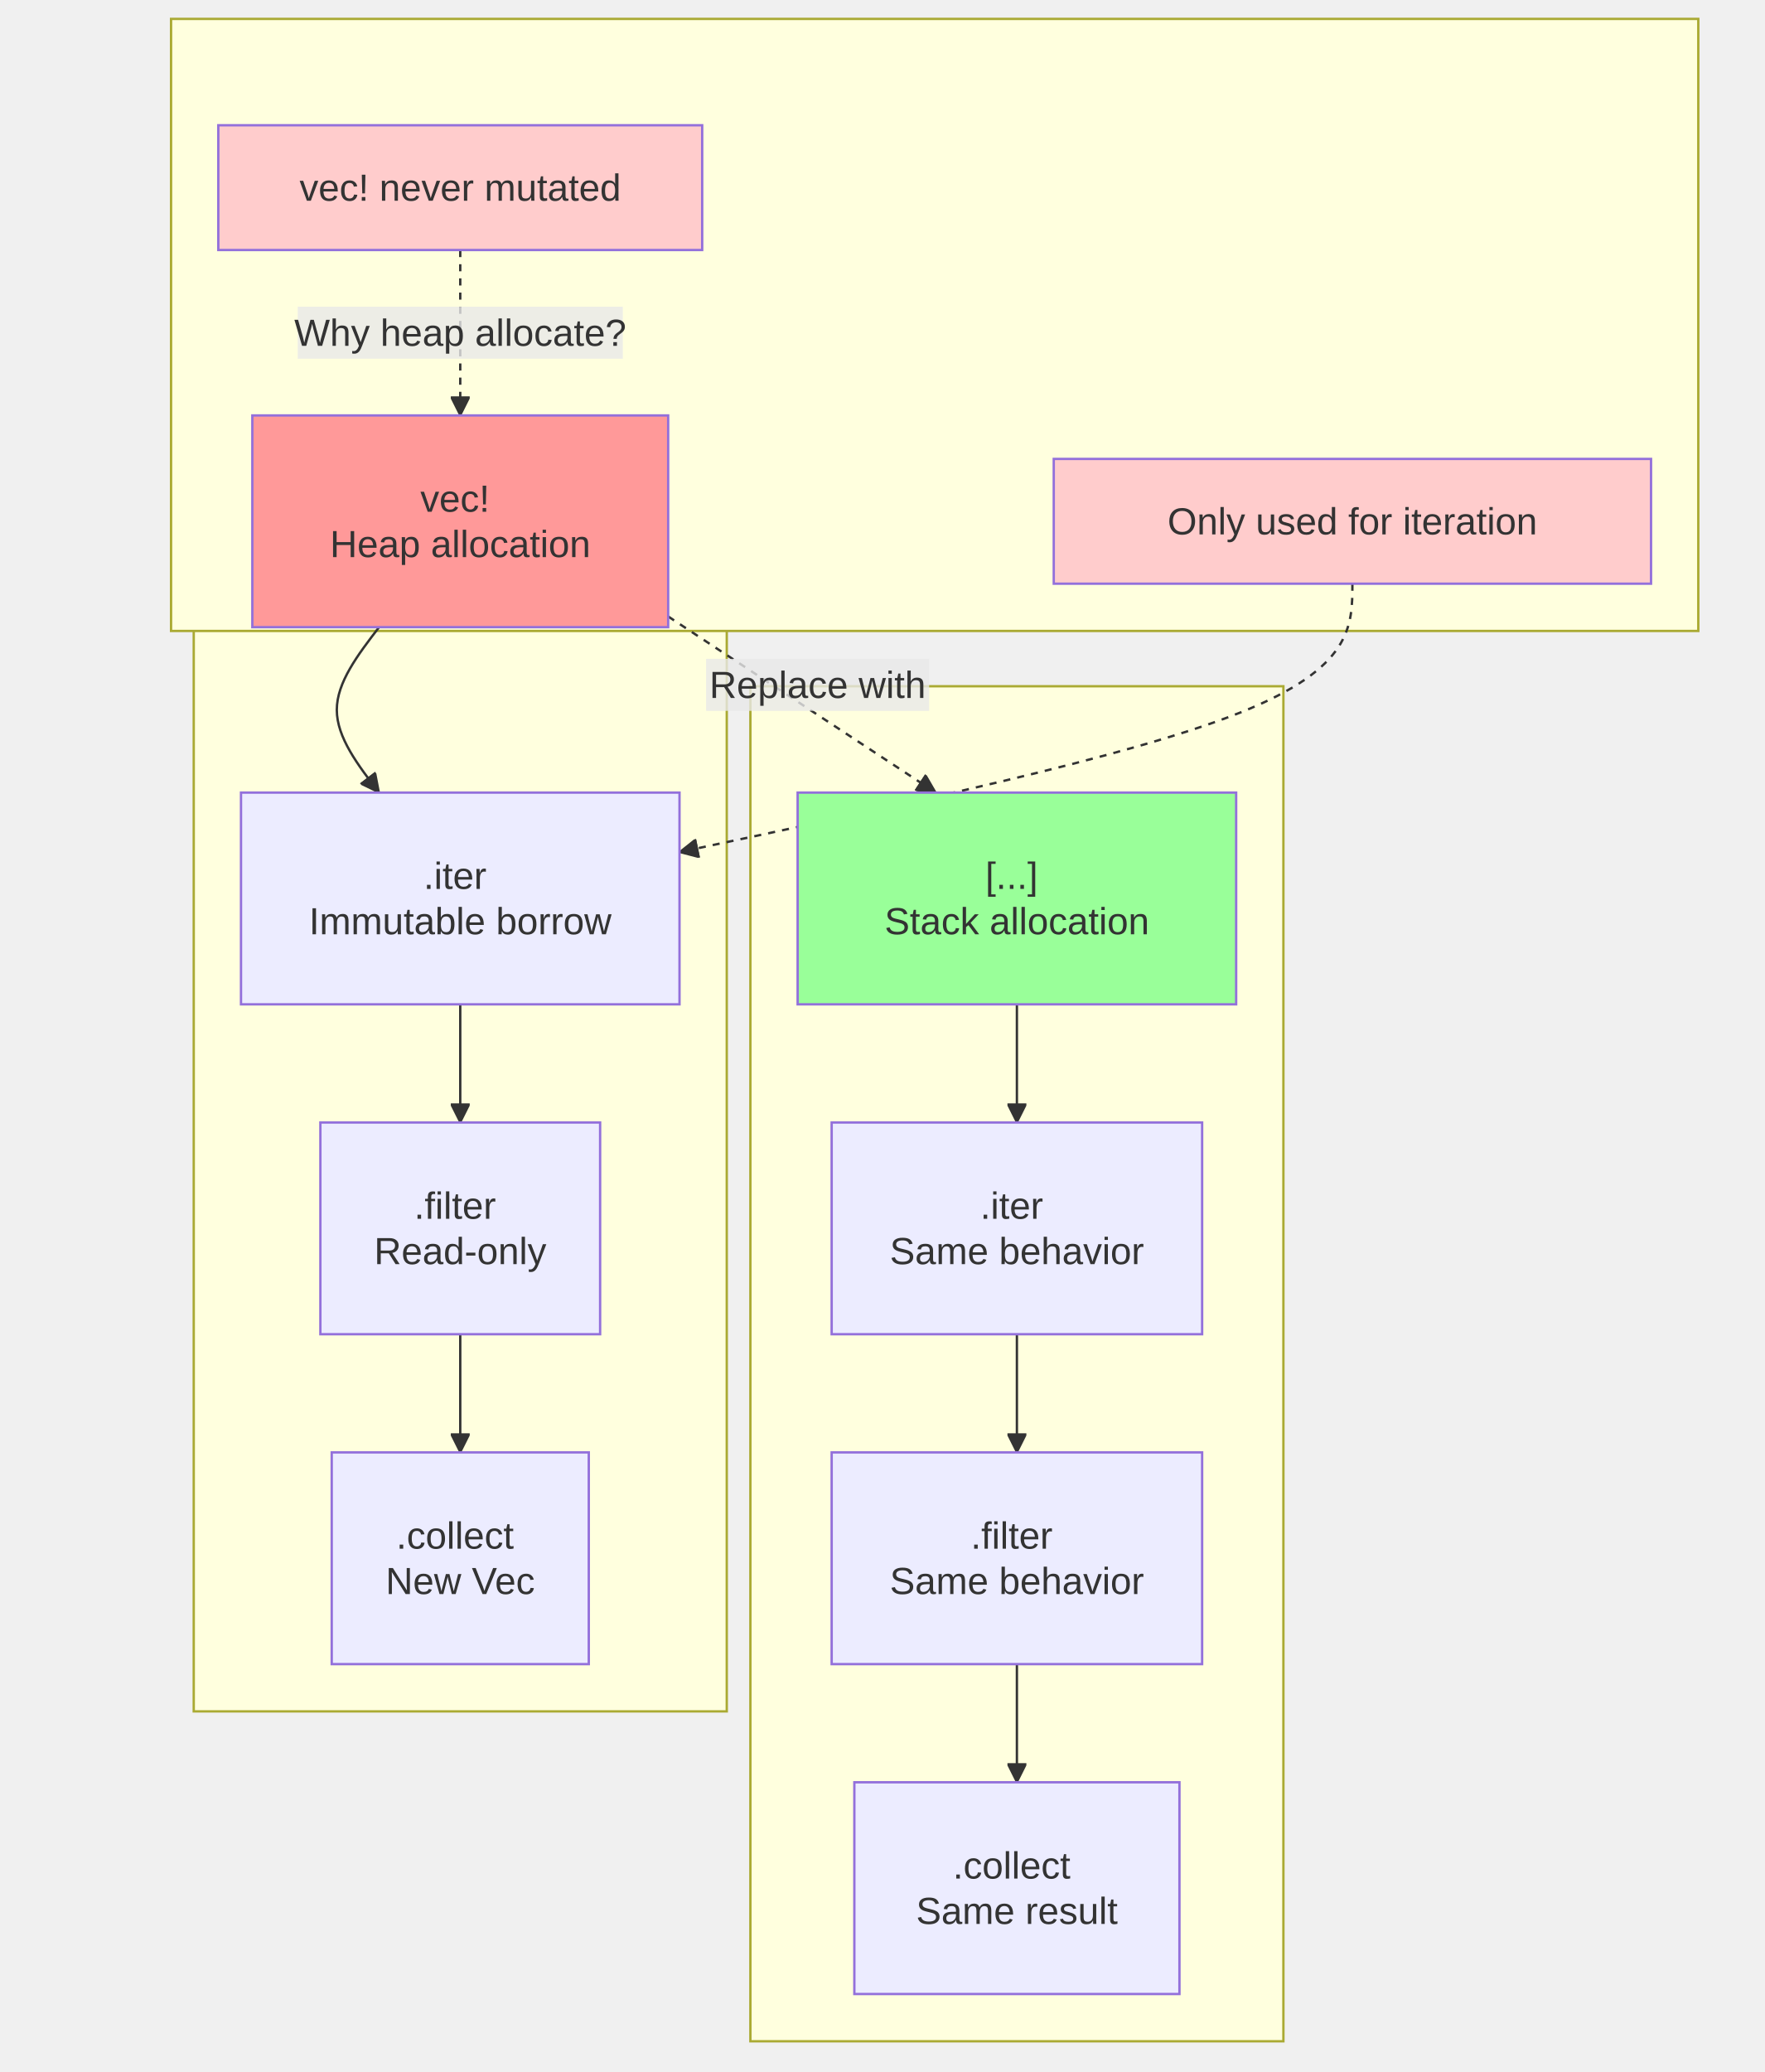
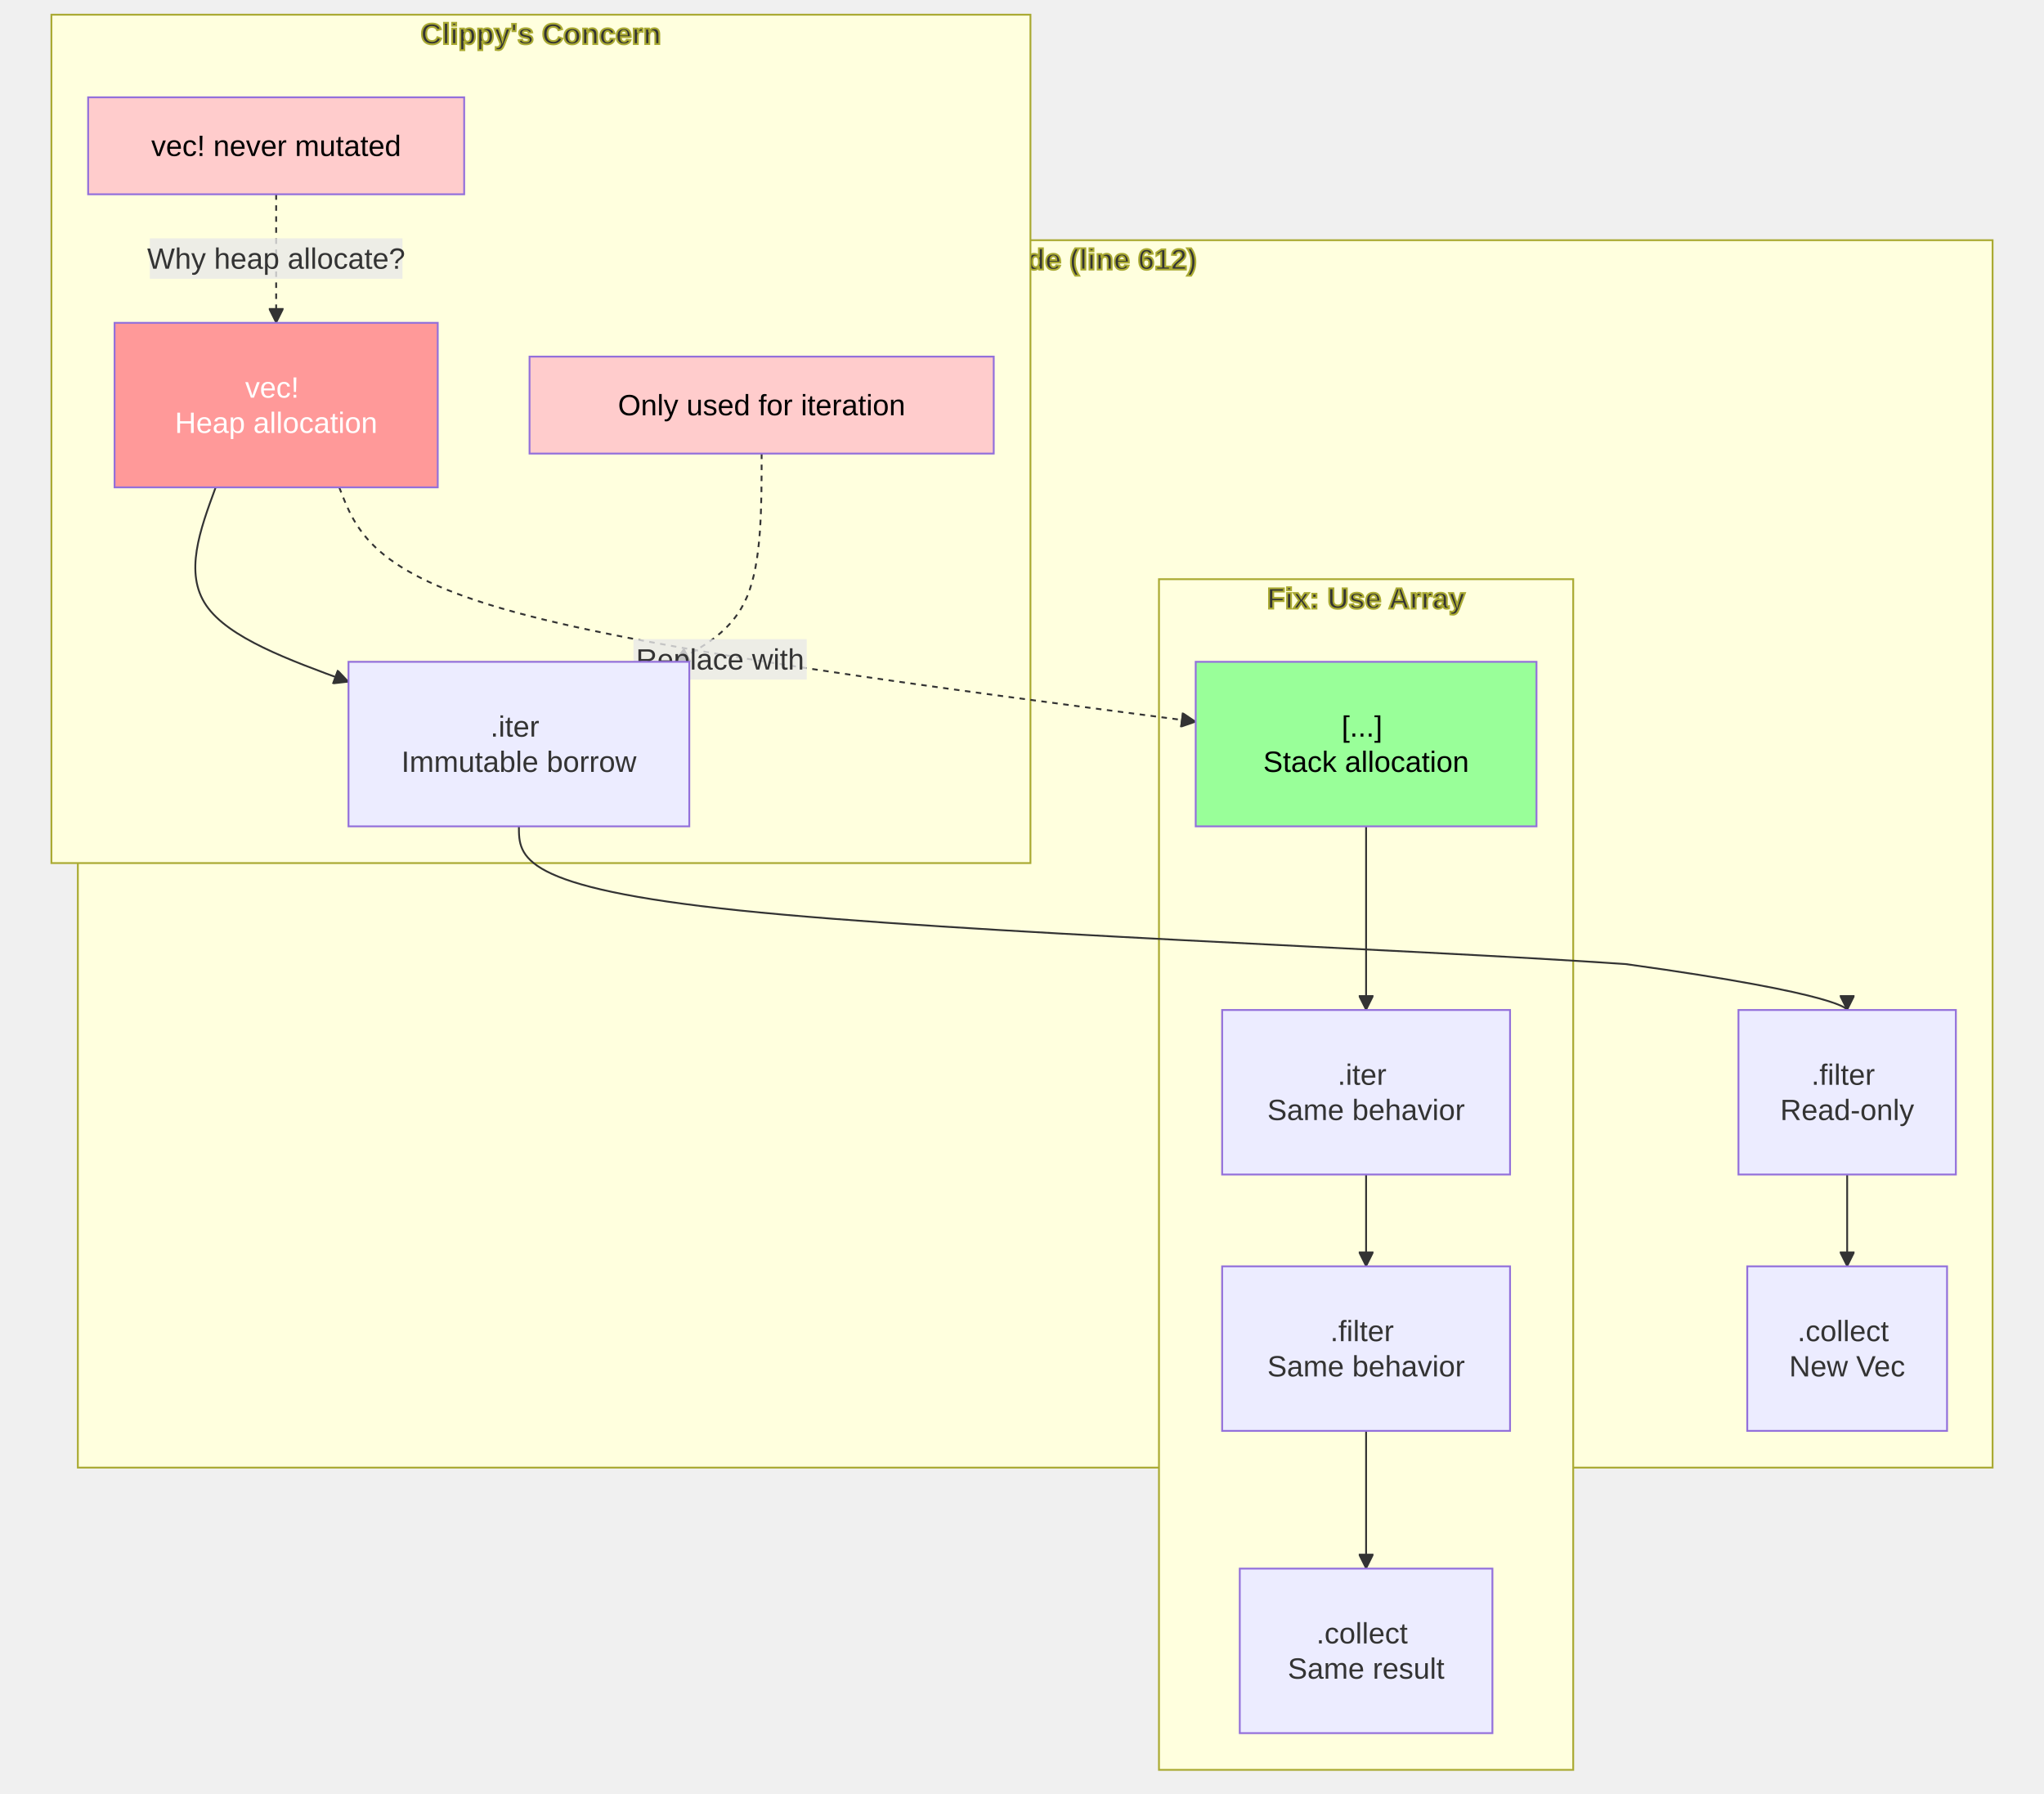
- <svg xmlns="http://www.w3.org/2000/svg" width="746.8" height="876.8" viewBox="-8 -28 746.8 876.8" class="mermaid">
+ <svg xmlns="http://www.w3.org/2000/svg" width="1113.2" height="976.8" viewBox="-8 -28 1113.2 976.8" class="mermaid">
  <style>

.mermaid {
  font-family: trebuchet ms, verdana, arial, sans-serif;
  font-size: 16px;
}

.node rect,
.node polygon,
.node circle,
.node ellipse,
.node path {
  fill: #ECECFF;
  stroke: #9370DB;
  stroke-width: 1px;
}

.node line {
  stroke: #9370DB;
  stroke-width: 1px;
}

.node .label {
  fill: #333333;
}

.node text {
  fill: #333333;
  font-family: trebuchet ms, verdana, arial, sans-serif;
  font-size: 16px;
}

.edge-path {
  fill: none;
  stroke: #333333;
  stroke-width: 1px;
}

.edge-label {
  fill: #333333;
  font-family: trebuchet ms, verdana, arial, sans-serif;
}

.edge-label-bg {
  fill: rgba(232, 232, 232, 0.8);
}

.subgraph {
  fill: #ffffde;
  stroke: #aaaa33;
  stroke-width: 1px;
}

.subgraph-title {
  fill: #333333;
  font-weight: bold;
}

.cluster rect {
  fill: #ffffde;
  stroke: #aaaa33;
  stroke-width: 1px;
  rx: 5px;
  ry: 5px;
}

.cluster-label {
  fill: #333333;
  font-family: trebuchet ms, verdana, arial, sans-serif;
  font-size: 16px;
  font-weight: bold;
}

marker path {
  fill: #333333;
  stroke: #333333;
}

  </style>
  <defs>
    <marker id="arrow_point" viewBox="0 0 10 10" refX="10" refY="5" markerWidth="8" markerHeight="8" orient="auto" markerUnits="userSpaceOnUse">
      <path d="M 0 0 L 10 5 L 0 10 z" />
    </marker>
    <marker id="arrow_point_start" viewBox="0 0 10 10" refX="4.5" refY="5" markerWidth="8" markerHeight="8" orient="auto" markerUnits="userSpaceOnUse">
      <path d="M 0 5 L 10 10 L 10 0 z" />
    </marker>
    <marker id="arrow_cross" viewBox="0 0 11 11" refX="12" refY="5.2" markerWidth="11" markerHeight="11" orient="auto" markerUnits="userSpaceOnUse">
+       <path d="M 1 1 L 10 10 M 10 1 L 1 10" stroke-width="2" fill="none" />
+     </marker>
+     <marker id="arrow_cross_start" viewBox="0 0 11 11" refX="-1" refY="5.2" markerWidth="11" markerHeight="11" orient="auto" markerUnits="userSpaceOnUse">
      <path d="M 1 1 L 10 10 M 10 1 L 1 10" fill="none" stroke-width="2" />
-     </marker>
-     <marker id="arrow_cross_start" viewBox="0 0 11 11" refX="-1" refY="5.2" markerWidth="11" markerHeight="11" orient="auto" markerUnits="userSpaceOnUse">
-       <path d="M 1 1 L 10 10 M 10 1 L 1 10" stroke-width="2" fill="none" />
    </marker>
    <marker id="arrow_circle" viewBox="0 0 10 10" refX="11" refY="5" markerWidth="11" markerHeight="11" orient="auto" markerUnits="userSpaceOnUse">
      <circle cx="5" cy="5" r="5" />
    </marker>
    <marker id="arrow_circle_start" viewBox="0 0 10 10" refX="-1" refY="5" markerWidth="11" markerHeight="11" orient="auto" markerUnits="userSpaceOnUse">
      <circle cx="5" cy="5" r="5" />
    </marker>
  </defs>
  <g class="root">
    <g class="clusters">
-       <g class="subgraph" id="subgraph-">
-         <rect x="74" y="102.8" width="225.6" height="593.4" class="cluster" />
-         <text x="186.8" y="118.8" class="cluster-label" text-anchor="middle" />
-       </g>
-       <g class="subgraph" id="subgraph-">
-         <rect x="64.4" y="-20" width="646.4" height="259" class="cluster" />
-         <text x="387.6" y="-4" class="cluster-label" text-anchor="middle" />
-       </g>
-       <g class="subgraph" id="subgraph-">
-         <rect x="309.6" y="262.4" width="225.6" height="573.4" class="cluster" />
-         <text x="422.4" y="278.4" class="cluster-label" text-anchor="middle" />
+       <g class="subgraph" id="subgraph-Current Code (line 612)">
+         <rect x="34.4" y="102.8" width="1042.8" height="668.4" class="cluster" />
+         <text x="555.8" y="118.8" class="cluster-label" text-anchor="middle">Current Code (line 612)</text>
+       </g>
+       <g class="subgraph" id="subgraph-Clippy's Concern">
+         <rect x="20" y="-20" width="533.2" height="462" class="cluster" />
+         <text x="286.6" y="-4" class="cluster-label" text-anchor="middle">Clippy's Concern</text>
+       </g>
+       <g class="subgraph" id="subgraph-Fix: Use Array">
+         <rect x="623.2" y="287.4" width="225.6" height="648.4" class="cluster" />
+         <text x="736" y="303.4" class="cluster-label" text-anchor="middle">Fix: Use Array</text>
      </g>
    </g>
    <g class="edgePaths">
      <g class="edge" id="edge-L-A-B-0">
-         <path d="M 152.44 237.40 C 143.49 249.07, 134.55 260.73, 134.55 272.40 C 134.55 284.07, 143.49 295.73, 152.44 307.40" class="edge-path" fill="none" stroke-width="1" marker-end="url(#arrow_point)" />
+         <path d="M 109.45 237.40 C 100.86 260.73, 92.28 284.07, 104.34 301.71 C 116.40 319.36, 149.10 331.31, 181.80 343.27" class="edge-path" marker-end="url(#arrow_point)" fill="none" stroke-width="1" />
      </g>
      <g class="edge" id="edge-L-B-C-0">
-         <path d="M 186.80 397.00 C 186.80 405.33, 186.80 413.67, 186.80 422.00 C 186.80 430.33, 186.80 438.67, 186.80 447.00" class="edge-path" marker-end="url(#arrow_point)" stroke-width="1" fill="none" />
+         <path d="M 274.60 422.00 C 274.60 438.67, 274.60 455.33, 395.17 467.83 C 515.73 480.33, 756.87 488.67, 877.43 497.00 C 998.00 513.67, 998.00 522.00, 998.00 522.00" class="edge-path" marker-end="url(#arrow_point)" fill="none" stroke-width="1" />
      </g>
      <g class="edge" id="edge-L-C-D-0">
-         <path d="M 186.80 536.60 C 186.80 544.93, 186.80 553.27, 186.80 561.60 C 186.80 569.93, 186.80 578.27, 186.80 586.60" class="edge-path" marker-end="url(#arrow_point)" fill="none" stroke-width="1" />
+         <path d="M 998.00 611.60 C 998.00 619.93, 998.00 628.27, 998.00 636.60 C 998.00 644.93, 998.00 653.27, 998.00 661.60" class="edge-path" stroke-width="1" fill="none" marker-end="url(#arrow_point)" />
      </g>
      <g class="edge" id="edge-L-E-A-0">
-         <path d="M 186.80 77.80 C 186.80 89.47, 186.80 101.13, 186.80 112.80 C 186.80 124.47, 186.80 136.13, 186.80 147.80" class="edge-path" fill="none" stroke-width="2" stroke-dasharray="3,3" marker-end="url(#arrow_point)" />
+         <path d="M 142.40 77.80 C 142.40 89.47, 142.40 101.13, 142.40 112.80 C 142.40 124.47, 142.40 136.13, 142.40 147.80" class="edge-path" stroke-width="2" stroke-dasharray="3,3" fill="none" marker-end="url(#arrow_point)" />
      </g>
      <g class="edge" id="edge-L-F-B-0">
-         <path d="M 564.40 219.00 C 564.40 236.80, 564.40 254.60, 516.93 273.53 C 469.47 292.46, 374.53 312.53, 279.60 332.59" class="edge-path" stroke-dasharray="3,3" stroke-width="2" fill="none" marker-end="url(#arrow_point)" />
+         <path d="M 406.80 219.00 C 406.80 248.47, 406.80 277.93, 398.91 296.83 C 391.02 315.73, 375.23 324.07, 359.45 332.40" class="edge-path" fill="none" stroke-width="2" stroke-dasharray="3,3" marker-end="url(#arrow_point)" />
      </g>
      <g class="edge" id="edge-L-G-H-0">
-         <path d="M 422.40 397.00 C 422.40 405.33, 422.40 413.67, 422.40 422.00 C 422.40 430.33, 422.40 438.67, 422.40 447.00" class="edge-path" fill="none" stroke-width="1" marker-end="url(#arrow_point)" />
+         <path d="M 736.00 422.00 C 736.00 430.33, 736.00 438.67, 736.00 447.00 C 736.00 455.33, 736.00 463.67, 736.00 472.00 C 736.00 480.33, 736.00 488.67, 736.00 497.00 C 736.00 513.67, 736.00 522.00, 736.00 522.00" class="edge-path" fill="none" marker-end="url(#arrow_point)" stroke-width="1" />
      </g>
      <g class="edge" id="edge-L-H-I-0">
-         <path d="M 422.40 536.60 C 422.40 544.93, 422.40 553.27, 422.40 561.60 C 422.40 569.93, 422.40 578.27, 422.40 586.60" class="edge-path" marker-end="url(#arrow_point)" stroke-width="1" fill="none" />
+         <path d="M 736.00 611.60 C 736.00 619.93, 736.00 628.27, 736.00 636.60 C 736.00 644.93, 736.00 653.27, 736.00 661.60" class="edge-path" marker-end="url(#arrow_point)" stroke-width="1" fill="none" />
      </g>
      <g class="edge" id="edge-L-I-J-0">
-         <path d="M 422.40 676.20 C 422.40 684.53, 422.40 692.87, 422.40 701.20 C 422.40 709.53, 422.40 717.87, 422.40 726.20" class="edge-path" marker-end="url(#arrow_point)" fill="none" stroke-width="1" />
+         <path d="M 736.00 751.20 C 736.00 759.53, 736.00 767.87, 736.00 776.20 C 736.00 784.53, 736.00 792.87, 736.00 801.20 C 736.00 817.87, 736.00 826.20, 736.00 826.20" class="edge-path" fill="none" stroke-width="1" marker-end="url(#arrow_point)" />
      </g>
      <g class="edge" id="edge-L-A-G-0">
-         <path d="M 274.80 232.87 L 388.04 307.40" class="edge-path" marker-end="url(#arrow_point)" stroke-width="2" stroke-dasharray="3,3" fill="none" />
+         <path d="M 176.76 237.40 C 185.71 260.73, 194.65 284.07, 272.39 305.34 C 350.13 326.61, 496.67 345.82, 643.20 365.03" class="edge-path" marker-end="url(#arrow_point)" fill="none" stroke-dasharray="3,3" stroke-width="2" />
      </g>
    </g>
    <g class="edgeLabels">
      <g class="edgeLabel" id="edge-label-L-E-A-0">
-         <rect x="118" y="101.8" width="137.6" height="22" class="edge-label-bg" />
-         <text x="186.8" y="112.8" class="edge-label" dominant-baseline="central" text-anchor="middle">Why heap allocate?</text>
+         <rect x="73.6" y="101.8" width="137.6" height="22" class="edge-label-bg" />
+         <text x="142.4" y="112.8" class="edge-label" text-anchor="middle" dominant-baseline="central">Why heap allocate?</text>
      </g>
      <g class="edgeLabel" id="edge-label-L-A-G-0">
-         <rect x="290.854" y="250.809" width="94.4" height="22" class="edge-label-bg" />
-         <text x="338.054" y="261.809" class="edge-label" text-anchor="middle" dominant-baseline="central">Replace with</text>
+         <rect x="336.982" y="320.075" width="94.4" height="22" class="edge-label-bg" />
+         <text x="384.182" y="331.075" class="edge-label" dominant-baseline="central" text-anchor="middle">Replace with</text>
      </g>
    </g>
    <g class="nodes">
      <g class="node" id="node-A">
-         <rect x="98.8" y="147.8" width="176" height="89.6" style="fill:#ff9999 !important" />
-         <text x="186.8" y="192.6" class="label" text-anchor="middle" dominant-baseline="central">
-           <tspan x="186.8" y="192.6" dy="-0.6em">vec!</tspan>
-           <tspan x="186.8" dy="1.2em">Heap allocation</tspan>
+         <rect x="54.4" y="147.8" width="176" height="89.6" style="fill:#ff9999 !important" />
+         <text x="142.4" y="192.6" class="label" dominant-baseline="central" text-anchor="middle" style="fill: #ffffff">
+           <tspan x="142.4" y="192.6" dy="-0.6em">vec!</tspan>
+           <tspan x="142.4" dy="1.2em">Heap allocation</tspan>
        </text>
      </g>
      <g class="node" id="node-B">
-         <rect x="94" y="307.4" width="185.6" height="89.6" />
-         <text x="186.8" y="352.2" class="label" text-anchor="middle" dominant-baseline="central">
-           <tspan x="186.8" y="352.2" dy="-0.6em">.iter</tspan>
-           <tspan x="186.8" dy="1.2em">Immutable borrow</tspan>
+         <rect x="181.8" y="332.4" width="185.6" height="89.6" />
+         <text x="274.6" y="377.2" class="label" text-anchor="middle" dominant-baseline="central">
+           <tspan x="274.6" y="377.2" dy="-0.6em">.iter</tspan>
+           <tspan x="274.6" dy="1.2em">Immutable borrow</tspan>
        </text>
      </g>
      <g class="node" id="node-C">
-         <rect x="127.6" y="447" width="118.4" height="89.6" />
-         <text x="186.8" y="491.8" class="label" text-anchor="middle" dominant-baseline="central">
-           <tspan x="186.8" y="491.8" dy="-0.6em">.filter</tspan>
-           <tspan x="186.8" dy="1.2em">Read-only</tspan>
+         <rect x="938.8" y="522" width="118.4" height="89.6" />
+         <text x="998" y="566.8" class="label" text-anchor="middle" dominant-baseline="central">
+           <tspan x="998" y="566.8" dy="-0.6em">.filter</tspan>
+           <tspan x="998" dy="1.2em">Read-only</tspan>
        </text>
      </g>
      <g class="node" id="node-D">
-         <rect x="132.4" y="586.6" width="108.8" height="89.6" />
-         <text x="186.8" y="631.4" class="label" dominant-baseline="central" text-anchor="middle">
-           <tspan x="186.8" y="631.4" dy="-0.6em">.collect</tspan>
-           <tspan x="186.8" dy="1.2em">New Vec</tspan>
+         <rect x="943.6" y="661.6" width="108.8" height="89.6" />
+         <text x="998" y="706.4" class="label" dominant-baseline="central" text-anchor="middle">
+           <tspan x="998" y="706.4" dy="-0.6em">.collect</tspan>
+           <tspan x="998" dy="1.2em">New Vec</tspan>
        </text>
      </g>
      <g class="node" id="node-E">
-         <rect x="84.4" y="25" width="204.8" height="52.8" style="fill:#ffcccc !important" />
-         <text x="186.8" y="51.4" class="label" text-anchor="middle" dominant-baseline="central">vec! never mutated</text>
+         <rect x="40" y="25" width="204.8" height="52.8" style="fill:#ffcccc !important" />
+         <text x="142.4" y="51.4" class="label" text-anchor="middle" dominant-baseline="central" style="fill: #000000">vec! never mutated</text>
      </g>
      <g class="node" id="node-F">
-         <rect x="438" y="166.2" width="252.8" height="52.8" style="fill:#ffcccc !important" />
-         <text x="564.4" y="192.6" class="label" text-anchor="middle" dominant-baseline="central">Only used for iteration</text>
+         <rect x="280.4" y="166.2" width="252.8" height="52.8" style="fill:#ffcccc !important" />
+         <text x="406.8" y="192.6" class="label" dominant-baseline="central" text-anchor="middle" style="fill: #000000">Only used for iteration</text>
      </g>
      <g class="node" id="node-G">
-         <rect x="329.6" y="307.4" width="185.6" height="89.6" style="fill:#99ff99 !important" />
-         <text x="422.4" y="352.2" class="label" dominant-baseline="central" text-anchor="middle">
-           <tspan x="422.4" y="352.2" dy="-0.6em">[...]</tspan>
-           <tspan x="422.4" dy="1.2em">Stack allocation</tspan>
+         <rect x="643.2" y="332.4" width="185.6" height="89.6" style="fill:#99ff99 !important" />
+         <text x="736" y="377.2" class="label" style="fill: #000000" text-anchor="middle" dominant-baseline="central">
+           <tspan x="736" y="377.2" dy="-0.6em">[...]</tspan>
+           <tspan x="736" dy="1.2em">Stack allocation</tspan>
        </text>
      </g>
      <g class="node" id="node-H">
-         <rect x="344" y="447" width="156.8" height="89.6" />
-         <text x="422.4" y="491.8" class="label" text-anchor="middle" dominant-baseline="central">
-           <tspan x="422.4" y="491.8" dy="-0.6em">.iter</tspan>
-           <tspan x="422.4" dy="1.2em">Same behavior</tspan>
+         <rect x="657.6" y="522" width="156.8" height="89.6" />
+         <text x="736" y="566.8" class="label" text-anchor="middle" dominant-baseline="central">
+           <tspan x="736" y="566.8" dy="-0.6em">.iter</tspan>
+           <tspan x="736" dy="1.2em">Same behavior</tspan>
        </text>
      </g>
      <g class="node" id="node-I">
-         <rect x="344" y="586.6" width="156.8" height="89.6" />
-         <text x="422.4" y="631.4" class="label" text-anchor="middle" dominant-baseline="central">
-           <tspan x="422.4" y="631.4" dy="-0.6em">.filter</tspan>
-           <tspan x="422.4" dy="1.2em">Same behavior</tspan>
+         <rect x="657.6" y="661.6" width="156.8" height="89.6" />
+         <text x="736" y="706.4" class="label" text-anchor="middle" dominant-baseline="central">
+           <tspan x="736" y="706.4" dy="-0.6em">.filter</tspan>
+           <tspan x="736" dy="1.2em">Same behavior</tspan>
        </text>
      </g>
      <g class="node" id="node-J">
-         <rect x="353.6" y="726.2" width="137.6" height="89.6" />
-         <text x="422.4" y="771" class="label" text-anchor="middle" dominant-baseline="central">
-           <tspan x="422.4" y="771" dy="-0.6em">.collect</tspan>
-           <tspan x="422.4" dy="1.2em">Same result</tspan>
+         <rect x="667.2" y="826.2" width="137.6" height="89.6" />
+         <text x="736" y="871" class="label" dominant-baseline="central" text-anchor="middle">
+           <tspan x="736" y="871" dy="-0.6em">.collect</tspan>
+           <tspan x="736" dy="1.2em">Same result</tspan>
        </text>
      </g>
    </g>
  </g>
</svg>
